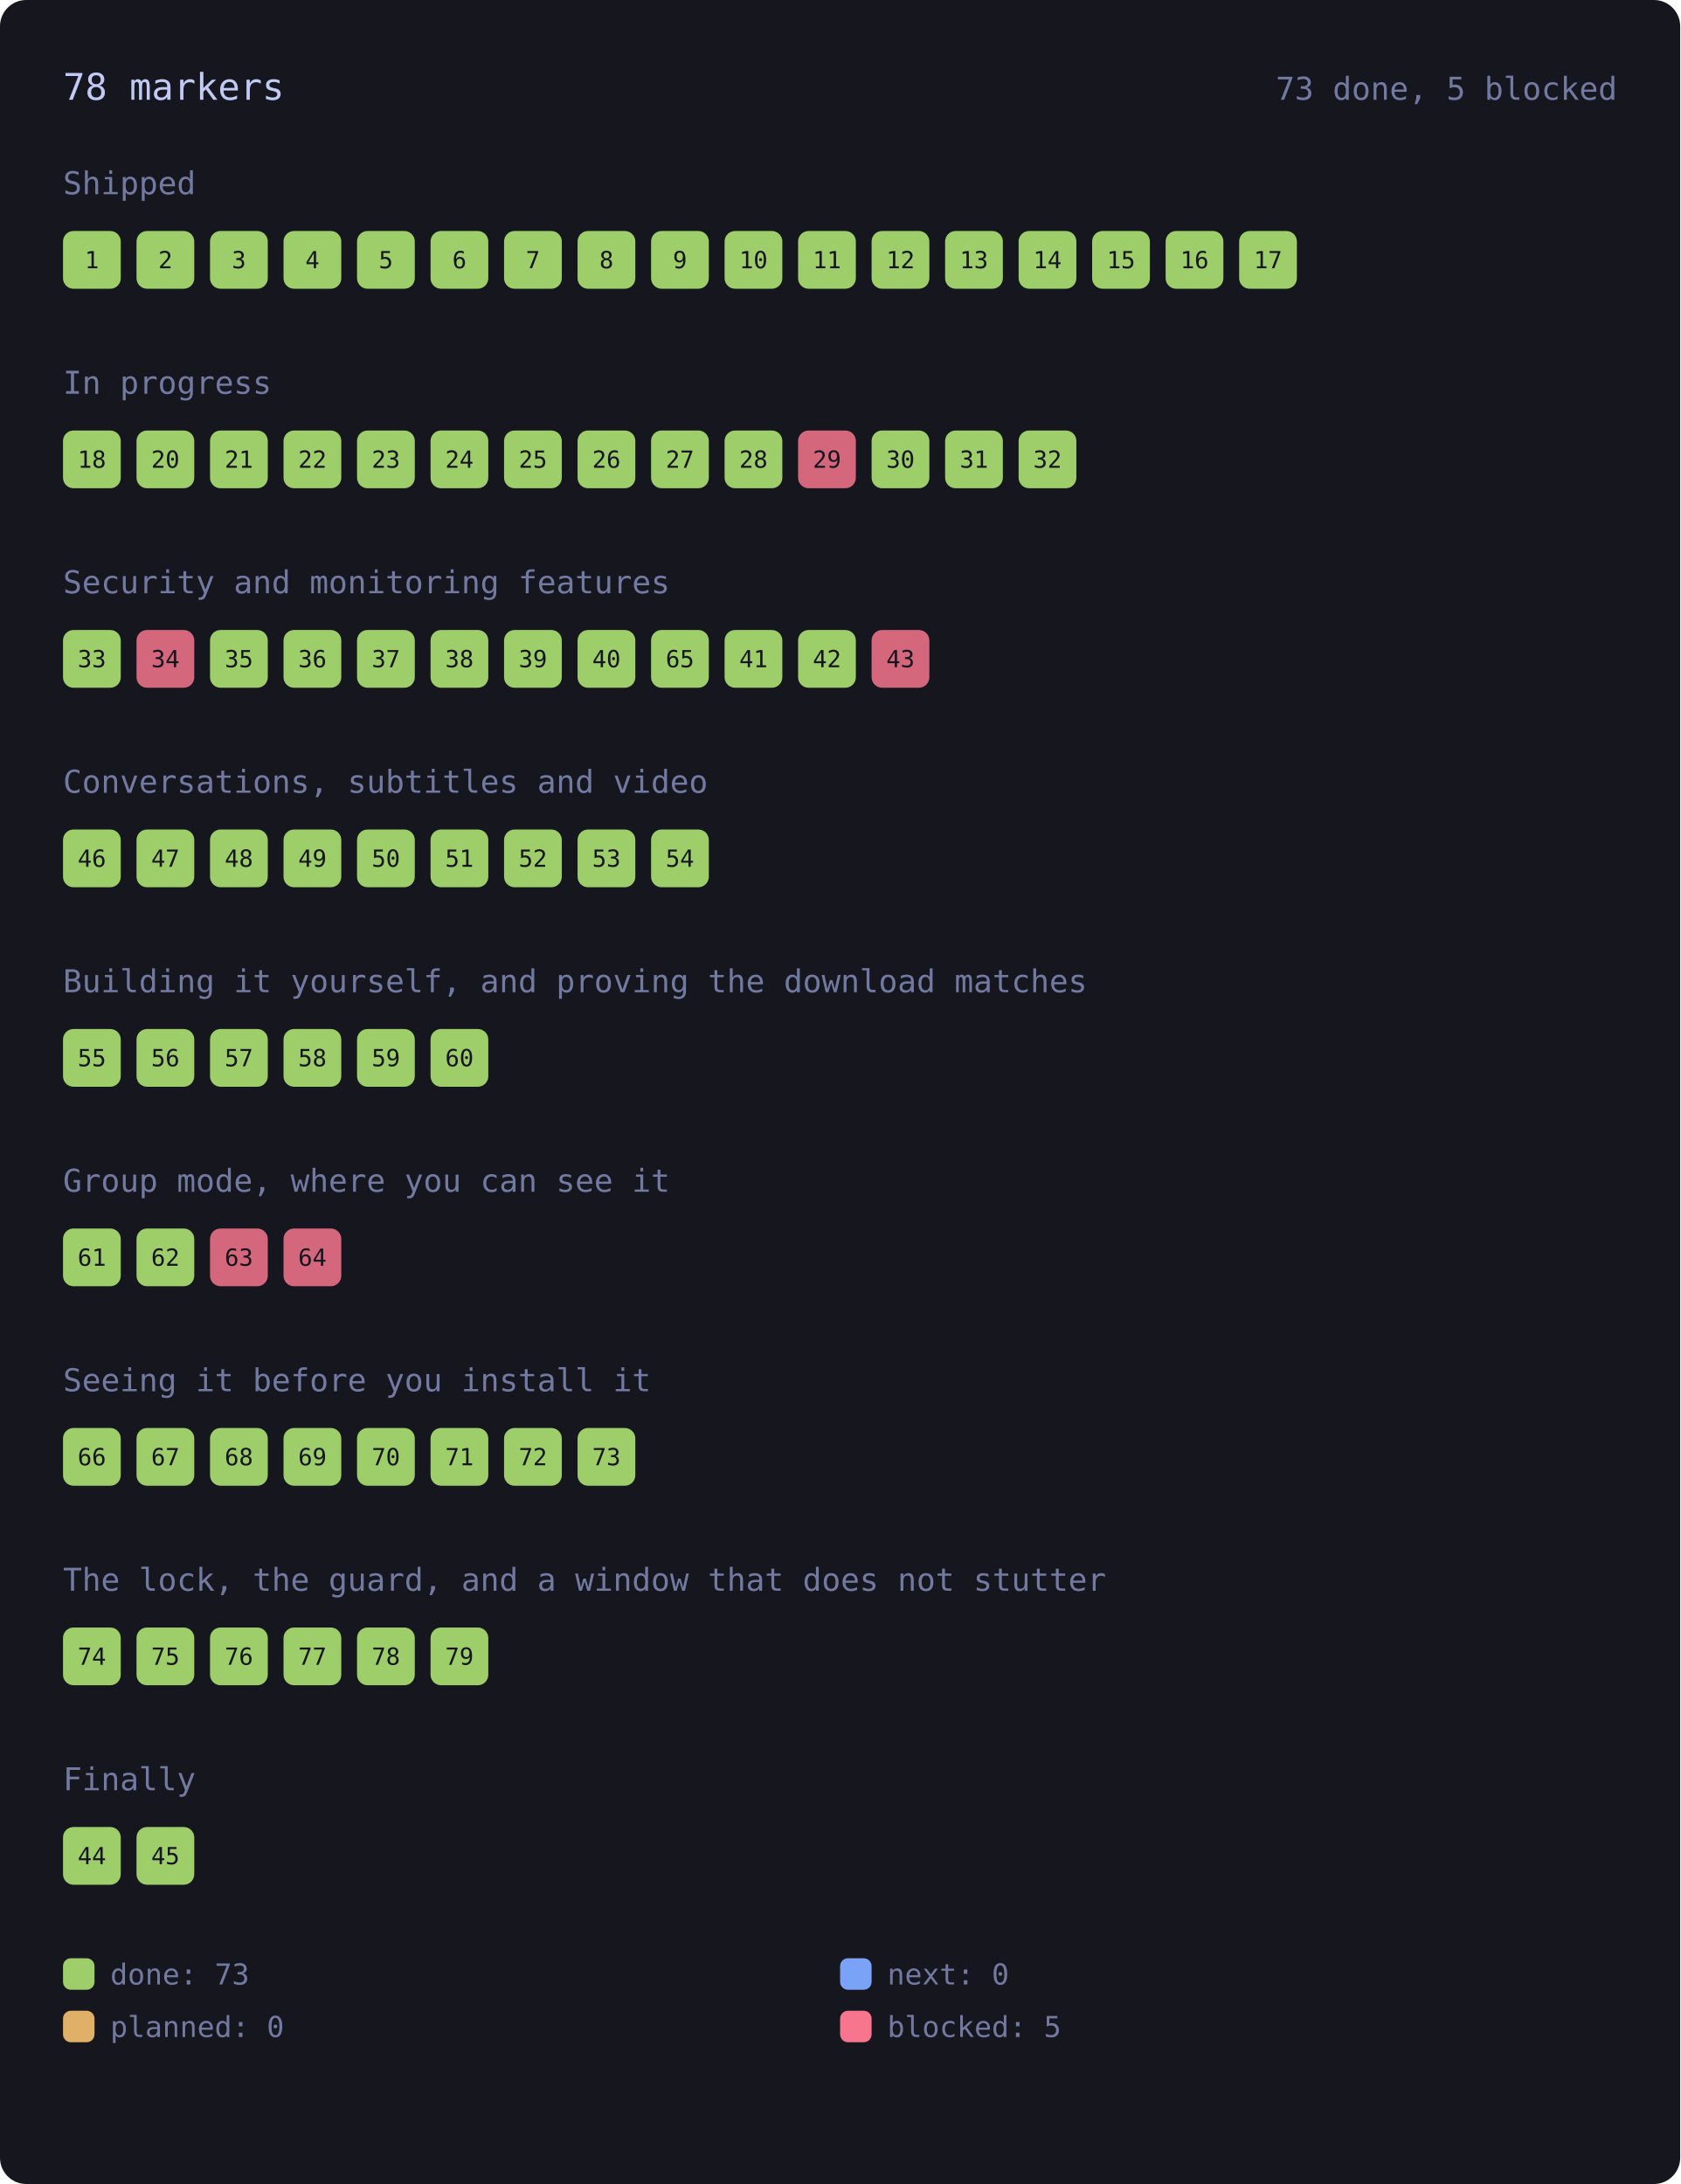
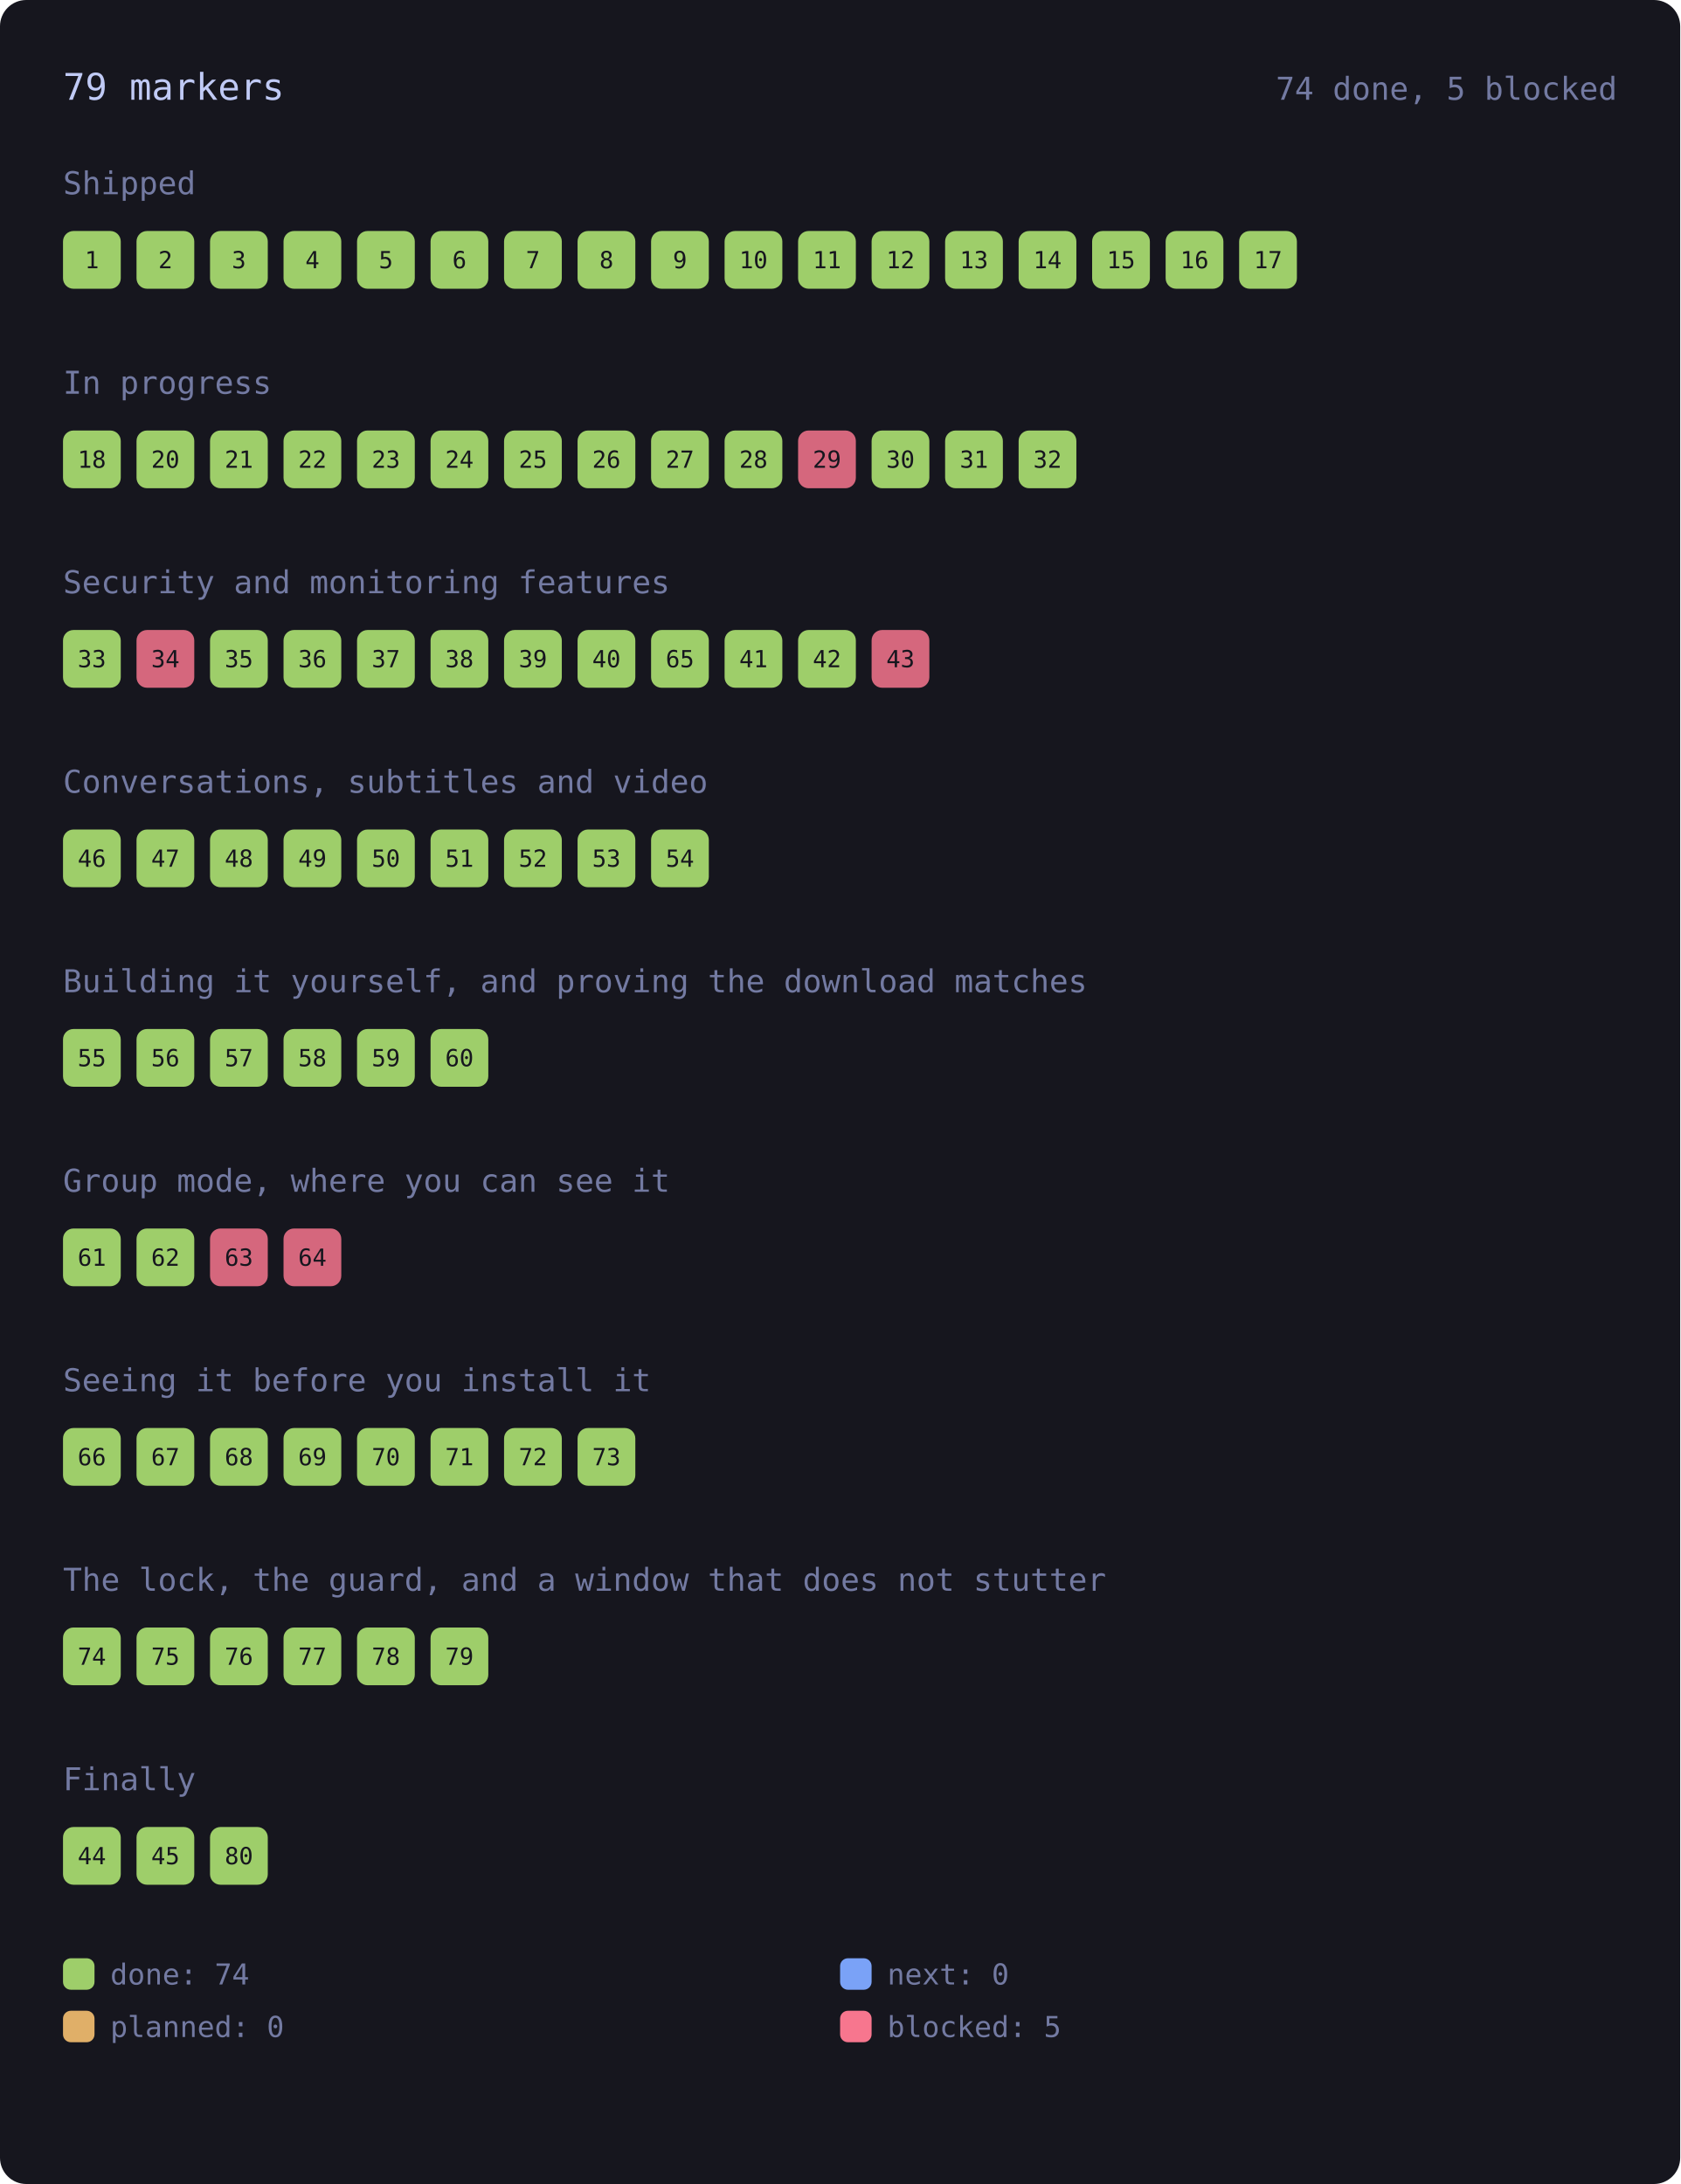
<svg xmlns="http://www.w3.org/2000/svg" viewBox="0 0 640 832" width="640" height="832" style="max-width:100%;height:auto" role="img" aria-label="every roadmap marker, coloured by state">
  <rect x="0" y="0" width="640" height="832" rx="10" fill="var(--bg-inset, #16161e)" />
-   <text x="24.0" y="38.0" font-family="ui-monospace, SFMono-Regular, Menlo, Consolas, monospace" font-size="14" fill="var(--fg, #c0caf5)">78 markers</text>
-   <text x="616.0" y="38.0" font-family="ui-monospace, SFMono-Regular, Menlo, Consolas, monospace" font-size="12" fill="var(--muted, #737aa2)" text-anchor="end">73 done, 5 blocked</text>
+   <text x="24.0" y="38.0" font-family="ui-monospace, SFMono-Regular, Menlo, Consolas, monospace" font-size="14" fill="var(--fg, #c0caf5)">79 markers</text>
+   <text x="616.0" y="38.0" font-family="ui-monospace, SFMono-Regular, Menlo, Consolas, monospace" font-size="12" fill="var(--muted, #737aa2)" text-anchor="end">74 done, 5 blocked</text>
  <text x="24.0" y="74.0" font-family="ui-monospace, SFMono-Regular, Menlo, Consolas, monospace" font-size="12" fill="var(--muted, #737aa2)">Shipped</text>
  <g>
    <rect x="24.0" y="88.0" width="22.0" height="22.0" rx="4" fill="var(--ok, #9ece6a)" opacity="1" />
    <text x="35.0" y="102.2" font-family="ui-monospace, SFMono-Regular, Menlo, Consolas, monospace" font-size="9" fill="var(--bg-inset, #16161e)" text-anchor="middle">1</text>
  </g>
  <g>
    <rect x="52.0" y="88.0" width="22.0" height="22.0" rx="4" fill="var(--ok, #9ece6a)" opacity="1" />
    <text x="63.0" y="102.2" font-family="ui-monospace, SFMono-Regular, Menlo, Consolas, monospace" font-size="9" fill="var(--bg-inset, #16161e)" text-anchor="middle">2</text>
  </g>
  <g>
    <rect x="80.0" y="88.0" width="22.0" height="22.0" rx="4" fill="var(--ok, #9ece6a)" opacity="1" />
    <text x="91.0" y="102.2" font-family="ui-monospace, SFMono-Regular, Menlo, Consolas, monospace" font-size="9" fill="var(--bg-inset, #16161e)" text-anchor="middle">3</text>
  </g>
  <g>
    <rect x="108.0" y="88.0" width="22.0" height="22.0" rx="4" fill="var(--ok, #9ece6a)" opacity="1" />
    <text x="119.0" y="102.2" font-family="ui-monospace, SFMono-Regular, Menlo, Consolas, monospace" font-size="9" fill="var(--bg-inset, #16161e)" text-anchor="middle">4</text>
  </g>
  <g>
    <rect x="136.0" y="88.0" width="22.0" height="22.0" rx="4" fill="var(--ok, #9ece6a)" opacity="1" />
    <text x="147.0" y="102.2" font-family="ui-monospace, SFMono-Regular, Menlo, Consolas, monospace" font-size="9" fill="var(--bg-inset, #16161e)" text-anchor="middle">5</text>
  </g>
  <g>
    <rect x="164.0" y="88.0" width="22.0" height="22.0" rx="4" fill="var(--ok, #9ece6a)" opacity="1" />
    <text x="175.0" y="102.2" font-family="ui-monospace, SFMono-Regular, Menlo, Consolas, monospace" font-size="9" fill="var(--bg-inset, #16161e)" text-anchor="middle">6</text>
  </g>
  <g>
    <rect x="192.0" y="88.0" width="22.0" height="22.0" rx="4" fill="var(--ok, #9ece6a)" opacity="1" />
    <text x="203.0" y="102.2" font-family="ui-monospace, SFMono-Regular, Menlo, Consolas, monospace" font-size="9" fill="var(--bg-inset, #16161e)" text-anchor="middle">7</text>
  </g>
  <g>
    <rect x="220.0" y="88.0" width="22.0" height="22.0" rx="4" fill="var(--ok, #9ece6a)" opacity="1" />
    <text x="231.0" y="102.2" font-family="ui-monospace, SFMono-Regular, Menlo, Consolas, monospace" font-size="9" fill="var(--bg-inset, #16161e)" text-anchor="middle">8</text>
  </g>
  <g>
    <rect x="248.0" y="88.0" width="22.0" height="22.0" rx="4" fill="var(--ok, #9ece6a)" opacity="1" />
    <text x="259.0" y="102.2" font-family="ui-monospace, SFMono-Regular, Menlo, Consolas, monospace" font-size="9" fill="var(--bg-inset, #16161e)" text-anchor="middle">9</text>
  </g>
  <g>
    <rect x="276.0" y="88.0" width="22.0" height="22.0" rx="4" fill="var(--ok, #9ece6a)" opacity="1" />
    <text x="287.0" y="102.2" font-family="ui-monospace, SFMono-Regular, Menlo, Consolas, monospace" font-size="9" fill="var(--bg-inset, #16161e)" text-anchor="middle">10</text>
  </g>
  <g>
    <rect x="304.0" y="88.0" width="22.0" height="22.0" rx="4" fill="var(--ok, #9ece6a)" opacity="1" />
    <text x="315.0" y="102.2" font-family="ui-monospace, SFMono-Regular, Menlo, Consolas, monospace" font-size="9" fill="var(--bg-inset, #16161e)" text-anchor="middle">11</text>
  </g>
  <g>
    <rect x="332.0" y="88.0" width="22.0" height="22.0" rx="4" fill="var(--ok, #9ece6a)" opacity="1" />
    <text x="343.0" y="102.2" font-family="ui-monospace, SFMono-Regular, Menlo, Consolas, monospace" font-size="9" fill="var(--bg-inset, #16161e)" text-anchor="middle">12</text>
  </g>
  <g>
    <rect x="360.0" y="88.0" width="22.0" height="22.0" rx="4" fill="var(--ok, #9ece6a)" opacity="1" />
    <text x="371.0" y="102.2" font-family="ui-monospace, SFMono-Regular, Menlo, Consolas, monospace" font-size="9" fill="var(--bg-inset, #16161e)" text-anchor="middle">13</text>
  </g>
  <g>
    <rect x="388.0" y="88.0" width="22.0" height="22.0" rx="4" fill="var(--ok, #9ece6a)" opacity="1" />
    <text x="399.0" y="102.2" font-family="ui-monospace, SFMono-Regular, Menlo, Consolas, monospace" font-size="9" fill="var(--bg-inset, #16161e)" text-anchor="middle">14</text>
  </g>
  <g>
    <rect x="416.0" y="88.0" width="22.0" height="22.0" rx="4" fill="var(--ok, #9ece6a)" opacity="1" />
    <text x="427.0" y="102.2" font-family="ui-monospace, SFMono-Regular, Menlo, Consolas, monospace" font-size="9" fill="var(--bg-inset, #16161e)" text-anchor="middle">15</text>
  </g>
  <g>
    <rect x="444.0" y="88.0" width="22.0" height="22.0" rx="4" fill="var(--ok, #9ece6a)" opacity="1" />
    <text x="455.0" y="102.2" font-family="ui-monospace, SFMono-Regular, Menlo, Consolas, monospace" font-size="9" fill="var(--bg-inset, #16161e)" text-anchor="middle">16</text>
  </g>
  <g>
    <rect x="472.0" y="88.0" width="22.0" height="22.0" rx="4" fill="var(--ok, #9ece6a)" opacity="1" />
    <text x="483.0" y="102.2" font-family="ui-monospace, SFMono-Regular, Menlo, Consolas, monospace" font-size="9" fill="var(--bg-inset, #16161e)" text-anchor="middle">17</text>
  </g>
  <text x="24.0" y="150.0" font-family="ui-monospace, SFMono-Regular, Menlo, Consolas, monospace" font-size="12" fill="var(--muted, #737aa2)">In progress</text>
  <g>
    <rect x="24.0" y="164.0" width="22.0" height="22.0" rx="4" fill="var(--ok, #9ece6a)" opacity="1" />
    <text x="35.0" y="178.2" font-family="ui-monospace, SFMono-Regular, Menlo, Consolas, monospace" font-size="9" fill="var(--bg-inset, #16161e)" text-anchor="middle">18</text>
  </g>
  <g>
    <rect x="52.0" y="164.0" width="22.0" height="22.0" rx="4" fill="var(--ok, #9ece6a)" opacity="1" />
    <text x="63.0" y="178.2" font-family="ui-monospace, SFMono-Regular, Menlo, Consolas, monospace" font-size="9" fill="var(--bg-inset, #16161e)" text-anchor="middle">20</text>
  </g>
  <g>
    <rect x="80.0" y="164.0" width="22.0" height="22.0" rx="4" fill="var(--ok, #9ece6a)" opacity="1" />
    <text x="91.0" y="178.2" font-family="ui-monospace, SFMono-Regular, Menlo, Consolas, monospace" font-size="9" fill="var(--bg-inset, #16161e)" text-anchor="middle">21</text>
  </g>
  <g>
    <rect x="108.0" y="164.0" width="22.0" height="22.0" rx="4" fill="var(--ok, #9ece6a)" opacity="1" />
    <text x="119.0" y="178.2" font-family="ui-monospace, SFMono-Regular, Menlo, Consolas, monospace" font-size="9" fill="var(--bg-inset, #16161e)" text-anchor="middle">22</text>
  </g>
  <g>
    <rect x="136.0" y="164.0" width="22.0" height="22.0" rx="4" fill="var(--ok, #9ece6a)" opacity="1" />
    <text x="147.0" y="178.2" font-family="ui-monospace, SFMono-Regular, Menlo, Consolas, monospace" font-size="9" fill="var(--bg-inset, #16161e)" text-anchor="middle">23</text>
  </g>
  <g>
    <rect x="164.0" y="164.0" width="22.0" height="22.0" rx="4" fill="var(--ok, #9ece6a)" opacity="1" />
    <text x="175.0" y="178.2" font-family="ui-monospace, SFMono-Regular, Menlo, Consolas, monospace" font-size="9" fill="var(--bg-inset, #16161e)" text-anchor="middle">24</text>
  </g>
  <g>
    <rect x="192.0" y="164.0" width="22.0" height="22.0" rx="4" fill="var(--ok, #9ece6a)" opacity="1" />
    <text x="203.0" y="178.2" font-family="ui-monospace, SFMono-Regular, Menlo, Consolas, monospace" font-size="9" fill="var(--bg-inset, #16161e)" text-anchor="middle">25</text>
  </g>
  <g>
    <rect x="220.0" y="164.0" width="22.0" height="22.0" rx="4" fill="var(--ok, #9ece6a)" opacity="1" />
    <text x="231.0" y="178.2" font-family="ui-monospace, SFMono-Regular, Menlo, Consolas, monospace" font-size="9" fill="var(--bg-inset, #16161e)" text-anchor="middle">26</text>
  </g>
  <g>
    <rect x="248.0" y="164.0" width="22.0" height="22.0" rx="4" fill="var(--ok, #9ece6a)" opacity="1" />
    <text x="259.0" y="178.2" font-family="ui-monospace, SFMono-Regular, Menlo, Consolas, monospace" font-size="9" fill="var(--bg-inset, #16161e)" text-anchor="middle">27</text>
  </g>
  <g>
    <rect x="276.0" y="164.0" width="22.0" height="22.0" rx="4" fill="var(--ok, #9ece6a)" opacity="1" />
    <text x="287.0" y="178.2" font-family="ui-monospace, SFMono-Regular, Menlo, Consolas, monospace" font-size="9" fill="var(--bg-inset, #16161e)" text-anchor="middle">28</text>
  </g>
  <g>
    <rect x="304.0" y="164.0" width="22.0" height="22.0" rx="4" fill="var(--err, #f7768e)" opacity="0.85" />
    <text x="315.0" y="178.2" font-family="ui-monospace, SFMono-Regular, Menlo, Consolas, monospace" font-size="9" fill="var(--bg-inset, #16161e)" text-anchor="middle">29</text>
  </g>
  <g>
    <rect x="332.0" y="164.0" width="22.0" height="22.0" rx="4" fill="var(--ok, #9ece6a)" opacity="1" />
    <text x="343.0" y="178.2" font-family="ui-monospace, SFMono-Regular, Menlo, Consolas, monospace" font-size="9" fill="var(--bg-inset, #16161e)" text-anchor="middle">30</text>
  </g>
  <g>
    <rect x="360.0" y="164.0" width="22.0" height="22.0" rx="4" fill="var(--ok, #9ece6a)" opacity="1" />
    <text x="371.0" y="178.2" font-family="ui-monospace, SFMono-Regular, Menlo, Consolas, monospace" font-size="9" fill="var(--bg-inset, #16161e)" text-anchor="middle">31</text>
  </g>
  <g>
    <rect x="388.0" y="164.0" width="22.0" height="22.0" rx="4" fill="var(--ok, #9ece6a)" opacity="1" />
    <text x="399.0" y="178.2" font-family="ui-monospace, SFMono-Regular, Menlo, Consolas, monospace" font-size="9" fill="var(--bg-inset, #16161e)" text-anchor="middle">32</text>
  </g>
  <text x="24.0" y="226.0" font-family="ui-monospace, SFMono-Regular, Menlo, Consolas, monospace" font-size="12" fill="var(--muted, #737aa2)">Security and monitoring features</text>
  <g>
    <rect x="24.0" y="240.0" width="22.0" height="22.0" rx="4" fill="var(--ok, #9ece6a)" opacity="1" />
    <text x="35.0" y="254.2" font-family="ui-monospace, SFMono-Regular, Menlo, Consolas, monospace" font-size="9" fill="var(--bg-inset, #16161e)" text-anchor="middle">33</text>
  </g>
  <g>
    <rect x="52.0" y="240.0" width="22.0" height="22.0" rx="4" fill="var(--err, #f7768e)" opacity="0.85" />
    <text x="63.0" y="254.2" font-family="ui-monospace, SFMono-Regular, Menlo, Consolas, monospace" font-size="9" fill="var(--bg-inset, #16161e)" text-anchor="middle">34</text>
  </g>
  <g>
    <rect x="80.0" y="240.0" width="22.0" height="22.0" rx="4" fill="var(--ok, #9ece6a)" opacity="1" />
    <text x="91.0" y="254.2" font-family="ui-monospace, SFMono-Regular, Menlo, Consolas, monospace" font-size="9" fill="var(--bg-inset, #16161e)" text-anchor="middle">35</text>
  </g>
  <g>
    <rect x="108.0" y="240.0" width="22.0" height="22.0" rx="4" fill="var(--ok, #9ece6a)" opacity="1" />
    <text x="119.0" y="254.2" font-family="ui-monospace, SFMono-Regular, Menlo, Consolas, monospace" font-size="9" fill="var(--bg-inset, #16161e)" text-anchor="middle">36</text>
  </g>
  <g>
    <rect x="136.0" y="240.0" width="22.0" height="22.0" rx="4" fill="var(--ok, #9ece6a)" opacity="1" />
    <text x="147.0" y="254.2" font-family="ui-monospace, SFMono-Regular, Menlo, Consolas, monospace" font-size="9" fill="var(--bg-inset, #16161e)" text-anchor="middle">37</text>
  </g>
  <g>
    <rect x="164.0" y="240.0" width="22.0" height="22.0" rx="4" fill="var(--ok, #9ece6a)" opacity="1" />
    <text x="175.0" y="254.2" font-family="ui-monospace, SFMono-Regular, Menlo, Consolas, monospace" font-size="9" fill="var(--bg-inset, #16161e)" text-anchor="middle">38</text>
  </g>
  <g>
    <rect x="192.0" y="240.0" width="22.0" height="22.0" rx="4" fill="var(--ok, #9ece6a)" opacity="1" />
    <text x="203.0" y="254.2" font-family="ui-monospace, SFMono-Regular, Menlo, Consolas, monospace" font-size="9" fill="var(--bg-inset, #16161e)" text-anchor="middle">39</text>
  </g>
  <g>
    <rect x="220.0" y="240.0" width="22.0" height="22.0" rx="4" fill="var(--ok, #9ece6a)" opacity="1" />
    <text x="231.0" y="254.2" font-family="ui-monospace, SFMono-Regular, Menlo, Consolas, monospace" font-size="9" fill="var(--bg-inset, #16161e)" text-anchor="middle">40</text>
  </g>
  <g>
    <rect x="248.0" y="240.0" width="22.0" height="22.0" rx="4" fill="var(--ok, #9ece6a)" opacity="1" />
    <text x="259.0" y="254.2" font-family="ui-monospace, SFMono-Regular, Menlo, Consolas, monospace" font-size="9" fill="var(--bg-inset, #16161e)" text-anchor="middle">65</text>
  </g>
  <g>
    <rect x="276.0" y="240.0" width="22.0" height="22.0" rx="4" fill="var(--ok, #9ece6a)" opacity="1" />
    <text x="287.0" y="254.2" font-family="ui-monospace, SFMono-Regular, Menlo, Consolas, monospace" font-size="9" fill="var(--bg-inset, #16161e)" text-anchor="middle">41</text>
  </g>
  <g>
    <rect x="304.0" y="240.0" width="22.0" height="22.0" rx="4" fill="var(--ok, #9ece6a)" opacity="1" />
    <text x="315.0" y="254.2" font-family="ui-monospace, SFMono-Regular, Menlo, Consolas, monospace" font-size="9" fill="var(--bg-inset, #16161e)" text-anchor="middle">42</text>
  </g>
  <g>
    <rect x="332.0" y="240.0" width="22.0" height="22.0" rx="4" fill="var(--err, #f7768e)" opacity="0.85" />
    <text x="343.0" y="254.2" font-family="ui-monospace, SFMono-Regular, Menlo, Consolas, monospace" font-size="9" fill="var(--bg-inset, #16161e)" text-anchor="middle">43</text>
  </g>
  <text x="24.0" y="302.0" font-family="ui-monospace, SFMono-Regular, Menlo, Consolas, monospace" font-size="12" fill="var(--muted, #737aa2)">Conversations, subtitles and video</text>
  <g>
    <rect x="24.0" y="316.0" width="22.0" height="22.0" rx="4" fill="var(--ok, #9ece6a)" opacity="1" />
    <text x="35.0" y="330.2" font-family="ui-monospace, SFMono-Regular, Menlo, Consolas, monospace" font-size="9" fill="var(--bg-inset, #16161e)" text-anchor="middle">46</text>
  </g>
  <g>
    <rect x="52.0" y="316.0" width="22.0" height="22.0" rx="4" fill="var(--ok, #9ece6a)" opacity="1" />
    <text x="63.0" y="330.2" font-family="ui-monospace, SFMono-Regular, Menlo, Consolas, monospace" font-size="9" fill="var(--bg-inset, #16161e)" text-anchor="middle">47</text>
  </g>
  <g>
    <rect x="80.0" y="316.0" width="22.0" height="22.0" rx="4" fill="var(--ok, #9ece6a)" opacity="1" />
    <text x="91.0" y="330.2" font-family="ui-monospace, SFMono-Regular, Menlo, Consolas, monospace" font-size="9" fill="var(--bg-inset, #16161e)" text-anchor="middle">48</text>
  </g>
  <g>
    <rect x="108.0" y="316.0" width="22.0" height="22.0" rx="4" fill="var(--ok, #9ece6a)" opacity="1" />
    <text x="119.0" y="330.2" font-family="ui-monospace, SFMono-Regular, Menlo, Consolas, monospace" font-size="9" fill="var(--bg-inset, #16161e)" text-anchor="middle">49</text>
  </g>
  <g>
    <rect x="136.0" y="316.0" width="22.0" height="22.0" rx="4" fill="var(--ok, #9ece6a)" opacity="1" />
    <text x="147.0" y="330.2" font-family="ui-monospace, SFMono-Regular, Menlo, Consolas, monospace" font-size="9" fill="var(--bg-inset, #16161e)" text-anchor="middle">50</text>
  </g>
  <g>
    <rect x="164.0" y="316.0" width="22.0" height="22.0" rx="4" fill="var(--ok, #9ece6a)" opacity="1" />
    <text x="175.0" y="330.2" font-family="ui-monospace, SFMono-Regular, Menlo, Consolas, monospace" font-size="9" fill="var(--bg-inset, #16161e)" text-anchor="middle">51</text>
  </g>
  <g>
    <rect x="192.0" y="316.0" width="22.0" height="22.0" rx="4" fill="var(--ok, #9ece6a)" opacity="1" />
    <text x="203.0" y="330.2" font-family="ui-monospace, SFMono-Regular, Menlo, Consolas, monospace" font-size="9" fill="var(--bg-inset, #16161e)" text-anchor="middle">52</text>
  </g>
  <g>
    <rect x="220.0" y="316.0" width="22.0" height="22.0" rx="4" fill="var(--ok, #9ece6a)" opacity="1" />
    <text x="231.0" y="330.2" font-family="ui-monospace, SFMono-Regular, Menlo, Consolas, monospace" font-size="9" fill="var(--bg-inset, #16161e)" text-anchor="middle">53</text>
  </g>
  <g>
    <rect x="248.0" y="316.0" width="22.0" height="22.0" rx="4" fill="var(--ok, #9ece6a)" opacity="1" />
    <text x="259.0" y="330.2" font-family="ui-monospace, SFMono-Regular, Menlo, Consolas, monospace" font-size="9" fill="var(--bg-inset, #16161e)" text-anchor="middle">54</text>
  </g>
  <text x="24.0" y="378.0" font-family="ui-monospace, SFMono-Regular, Menlo, Consolas, monospace" font-size="12" fill="var(--muted, #737aa2)">Building it yourself, and proving the download matches</text>
  <g>
    <rect x="24.0" y="392.0" width="22.0" height="22.0" rx="4" fill="var(--ok, #9ece6a)" opacity="1" />
    <text x="35.0" y="406.2" font-family="ui-monospace, SFMono-Regular, Menlo, Consolas, monospace" font-size="9" fill="var(--bg-inset, #16161e)" text-anchor="middle">55</text>
  </g>
  <g>
    <rect x="52.0" y="392.0" width="22.0" height="22.0" rx="4" fill="var(--ok, #9ece6a)" opacity="1" />
    <text x="63.0" y="406.2" font-family="ui-monospace, SFMono-Regular, Menlo, Consolas, monospace" font-size="9" fill="var(--bg-inset, #16161e)" text-anchor="middle">56</text>
  </g>
  <g>
    <rect x="80.0" y="392.0" width="22.0" height="22.0" rx="4" fill="var(--ok, #9ece6a)" opacity="1" />
    <text x="91.0" y="406.2" font-family="ui-monospace, SFMono-Regular, Menlo, Consolas, monospace" font-size="9" fill="var(--bg-inset, #16161e)" text-anchor="middle">57</text>
  </g>
  <g>
    <rect x="108.0" y="392.0" width="22.0" height="22.0" rx="4" fill="var(--ok, #9ece6a)" opacity="1" />
    <text x="119.0" y="406.2" font-family="ui-monospace, SFMono-Regular, Menlo, Consolas, monospace" font-size="9" fill="var(--bg-inset, #16161e)" text-anchor="middle">58</text>
  </g>
  <g>
    <rect x="136.0" y="392.0" width="22.0" height="22.0" rx="4" fill="var(--ok, #9ece6a)" opacity="1" />
    <text x="147.0" y="406.2" font-family="ui-monospace, SFMono-Regular, Menlo, Consolas, monospace" font-size="9" fill="var(--bg-inset, #16161e)" text-anchor="middle">59</text>
  </g>
  <g>
    <rect x="164.0" y="392.0" width="22.0" height="22.0" rx="4" fill="var(--ok, #9ece6a)" opacity="1" />
    <text x="175.0" y="406.2" font-family="ui-monospace, SFMono-Regular, Menlo, Consolas, monospace" font-size="9" fill="var(--bg-inset, #16161e)" text-anchor="middle">60</text>
  </g>
  <text x="24.0" y="454.0" font-family="ui-monospace, SFMono-Regular, Menlo, Consolas, monospace" font-size="12" fill="var(--muted, #737aa2)">Group mode, where you can see it</text>
  <g>
    <rect x="24.0" y="468.0" width="22.0" height="22.0" rx="4" fill="var(--ok, #9ece6a)" opacity="1" />
    <text x="35.0" y="482.2" font-family="ui-monospace, SFMono-Regular, Menlo, Consolas, monospace" font-size="9" fill="var(--bg-inset, #16161e)" text-anchor="middle">61</text>
  </g>
  <g>
    <rect x="52.0" y="468.0" width="22.0" height="22.0" rx="4" fill="var(--ok, #9ece6a)" opacity="1" />
    <text x="63.0" y="482.2" font-family="ui-monospace, SFMono-Regular, Menlo, Consolas, monospace" font-size="9" fill="var(--bg-inset, #16161e)" text-anchor="middle">62</text>
  </g>
  <g>
    <rect x="80.0" y="468.0" width="22.0" height="22.0" rx="4" fill="var(--err, #f7768e)" opacity="0.85" />
    <text x="91.0" y="482.2" font-family="ui-monospace, SFMono-Regular, Menlo, Consolas, monospace" font-size="9" fill="var(--bg-inset, #16161e)" text-anchor="middle">63</text>
  </g>
  <g>
    <rect x="108.0" y="468.0" width="22.0" height="22.0" rx="4" fill="var(--err, #f7768e)" opacity="0.85" />
    <text x="119.0" y="482.2" font-family="ui-monospace, SFMono-Regular, Menlo, Consolas, monospace" font-size="9" fill="var(--bg-inset, #16161e)" text-anchor="middle">64</text>
  </g>
  <text x="24.0" y="530.0" font-family="ui-monospace, SFMono-Regular, Menlo, Consolas, monospace" font-size="12" fill="var(--muted, #737aa2)">Seeing it before you install it</text>
  <g>
    <rect x="24.0" y="544.0" width="22.0" height="22.0" rx="4" fill="var(--ok, #9ece6a)" opacity="1" />
    <text x="35.0" y="558.2" font-family="ui-monospace, SFMono-Regular, Menlo, Consolas, monospace" font-size="9" fill="var(--bg-inset, #16161e)" text-anchor="middle">66</text>
  </g>
  <g>
    <rect x="52.0" y="544.0" width="22.0" height="22.0" rx="4" fill="var(--ok, #9ece6a)" opacity="1" />
    <text x="63.0" y="558.2" font-family="ui-monospace, SFMono-Regular, Menlo, Consolas, monospace" font-size="9" fill="var(--bg-inset, #16161e)" text-anchor="middle">67</text>
  </g>
  <g>
    <rect x="80.0" y="544.0" width="22.0" height="22.0" rx="4" fill="var(--ok, #9ece6a)" opacity="1" />
    <text x="91.0" y="558.2" font-family="ui-monospace, SFMono-Regular, Menlo, Consolas, monospace" font-size="9" fill="var(--bg-inset, #16161e)" text-anchor="middle">68</text>
  </g>
  <g>
    <rect x="108.0" y="544.0" width="22.0" height="22.0" rx="4" fill="var(--ok, #9ece6a)" opacity="1" />
    <text x="119.0" y="558.2" font-family="ui-monospace, SFMono-Regular, Menlo, Consolas, monospace" font-size="9" fill="var(--bg-inset, #16161e)" text-anchor="middle">69</text>
  </g>
  <g>
    <rect x="136.0" y="544.0" width="22.0" height="22.0" rx="4" fill="var(--ok, #9ece6a)" opacity="1" />
    <text x="147.0" y="558.2" font-family="ui-monospace, SFMono-Regular, Menlo, Consolas, monospace" font-size="9" fill="var(--bg-inset, #16161e)" text-anchor="middle">70</text>
  </g>
  <g>
    <rect x="164.0" y="544.0" width="22.0" height="22.0" rx="4" fill="var(--ok, #9ece6a)" opacity="1" />
    <text x="175.0" y="558.2" font-family="ui-monospace, SFMono-Regular, Menlo, Consolas, monospace" font-size="9" fill="var(--bg-inset, #16161e)" text-anchor="middle">71</text>
  </g>
  <g>
    <rect x="192.0" y="544.0" width="22.0" height="22.0" rx="4" fill="var(--ok, #9ece6a)" opacity="1" />
    <text x="203.0" y="558.2" font-family="ui-monospace, SFMono-Regular, Menlo, Consolas, monospace" font-size="9" fill="var(--bg-inset, #16161e)" text-anchor="middle">72</text>
  </g>
  <g>
    <rect x="220.0" y="544.0" width="22.0" height="22.0" rx="4" fill="var(--ok, #9ece6a)" opacity="1" />
    <text x="231.0" y="558.2" font-family="ui-monospace, SFMono-Regular, Menlo, Consolas, monospace" font-size="9" fill="var(--bg-inset, #16161e)" text-anchor="middle">73</text>
  </g>
  <text x="24.0" y="606.0" font-family="ui-monospace, SFMono-Regular, Menlo, Consolas, monospace" font-size="12" fill="var(--muted, #737aa2)">The lock, the guard, and a window that does not stutter</text>
  <g>
    <rect x="24.0" y="620.0" width="22.0" height="22.0" rx="4" fill="var(--ok, #9ece6a)" opacity="1" />
    <text x="35.0" y="634.2" font-family="ui-monospace, SFMono-Regular, Menlo, Consolas, monospace" font-size="9" fill="var(--bg-inset, #16161e)" text-anchor="middle">74</text>
  </g>
  <g>
    <rect x="52.0" y="620.0" width="22.0" height="22.0" rx="4" fill="var(--ok, #9ece6a)" opacity="1" />
    <text x="63.0" y="634.2" font-family="ui-monospace, SFMono-Regular, Menlo, Consolas, monospace" font-size="9" fill="var(--bg-inset, #16161e)" text-anchor="middle">75</text>
  </g>
  <g>
    <rect x="80.0" y="620.0" width="22.0" height="22.0" rx="4" fill="var(--ok, #9ece6a)" opacity="1" />
    <text x="91.0" y="634.2" font-family="ui-monospace, SFMono-Regular, Menlo, Consolas, monospace" font-size="9" fill="var(--bg-inset, #16161e)" text-anchor="middle">76</text>
  </g>
  <g>
    <rect x="108.0" y="620.0" width="22.0" height="22.0" rx="4" fill="var(--ok, #9ece6a)" opacity="1" />
    <text x="119.0" y="634.2" font-family="ui-monospace, SFMono-Regular, Menlo, Consolas, monospace" font-size="9" fill="var(--bg-inset, #16161e)" text-anchor="middle">77</text>
  </g>
  <g>
    <rect x="136.0" y="620.0" width="22.0" height="22.0" rx="4" fill="var(--ok, #9ece6a)" opacity="1" />
    <text x="147.0" y="634.2" font-family="ui-monospace, SFMono-Regular, Menlo, Consolas, monospace" font-size="9" fill="var(--bg-inset, #16161e)" text-anchor="middle">78</text>
  </g>
  <g>
    <rect x="164.0" y="620.0" width="22.0" height="22.0" rx="4" fill="var(--ok, #9ece6a)" opacity="1" />
    <text x="175.0" y="634.2" font-family="ui-monospace, SFMono-Regular, Menlo, Consolas, monospace" font-size="9" fill="var(--bg-inset, #16161e)" text-anchor="middle">79</text>
  </g>
  <text x="24.0" y="682.0" font-family="ui-monospace, SFMono-Regular, Menlo, Consolas, monospace" font-size="12" fill="var(--muted, #737aa2)">Finally</text>
  <g>
    <rect x="24.0" y="696.0" width="22.0" height="22.0" rx="4" fill="var(--ok, #9ece6a)" opacity="1" />
    <text x="35.0" y="710.2" font-family="ui-monospace, SFMono-Regular, Menlo, Consolas, monospace" font-size="9" fill="var(--bg-inset, #16161e)" text-anchor="middle">44</text>
  </g>
  <g>
    <rect x="52.0" y="696.0" width="22.0" height="22.0" rx="4" fill="var(--ok, #9ece6a)" opacity="1" />
    <text x="63.0" y="710.2" font-family="ui-monospace, SFMono-Regular, Menlo, Consolas, monospace" font-size="9" fill="var(--bg-inset, #16161e)" text-anchor="middle">45</text>
  </g>
+   <g>
+     <rect x="80.0" y="696.0" width="22.0" height="22.0" rx="4" fill="var(--ok, #9ece6a)" opacity="1" />
+     <text x="91.0" y="710.2" font-family="ui-monospace, SFMono-Regular, Menlo, Consolas, monospace" font-size="9" fill="var(--bg-inset, #16161e)" text-anchor="middle">80</text>
+   </g>
  <rect x="24.0" y="746.0" width="12" height="12" rx="3" fill="var(--ok, #9ece6a)" />
-   <text x="42.0" y="756.0" font-family="ui-monospace, SFMono-Regular, Menlo, Consolas, monospace" font-size="11" fill="var(--muted, #737aa2)">done: 73</text>
+   <text x="42.0" y="756.0" font-family="ui-monospace, SFMono-Regular, Menlo, Consolas, monospace" font-size="11" fill="var(--muted, #737aa2)">done: 74</text>
  <rect x="320.0" y="746.0" width="12" height="12" rx="3" fill="var(--accent, #7aa2f7)" />
  <text x="338.0" y="756.0" font-family="ui-monospace, SFMono-Regular, Menlo, Consolas, monospace" font-size="11" fill="var(--muted, #737aa2)">next: 0</text>
  <rect x="24.0" y="766.0" width="12" height="12" rx="3" fill="var(--warn, #e0af68)" />
  <text x="42.0" y="776.0" font-family="ui-monospace, SFMono-Regular, Menlo, Consolas, monospace" font-size="11" fill="var(--muted, #737aa2)">planned: 0</text>
  <rect x="320.0" y="766.0" width="12" height="12" rx="3" fill="var(--err, #f7768e)" />
  <text x="338.0" y="776.0" font-family="ui-monospace, SFMono-Regular, Menlo, Consolas, monospace" font-size="11" fill="var(--muted, #737aa2)">blocked: 5</text>
</svg>
